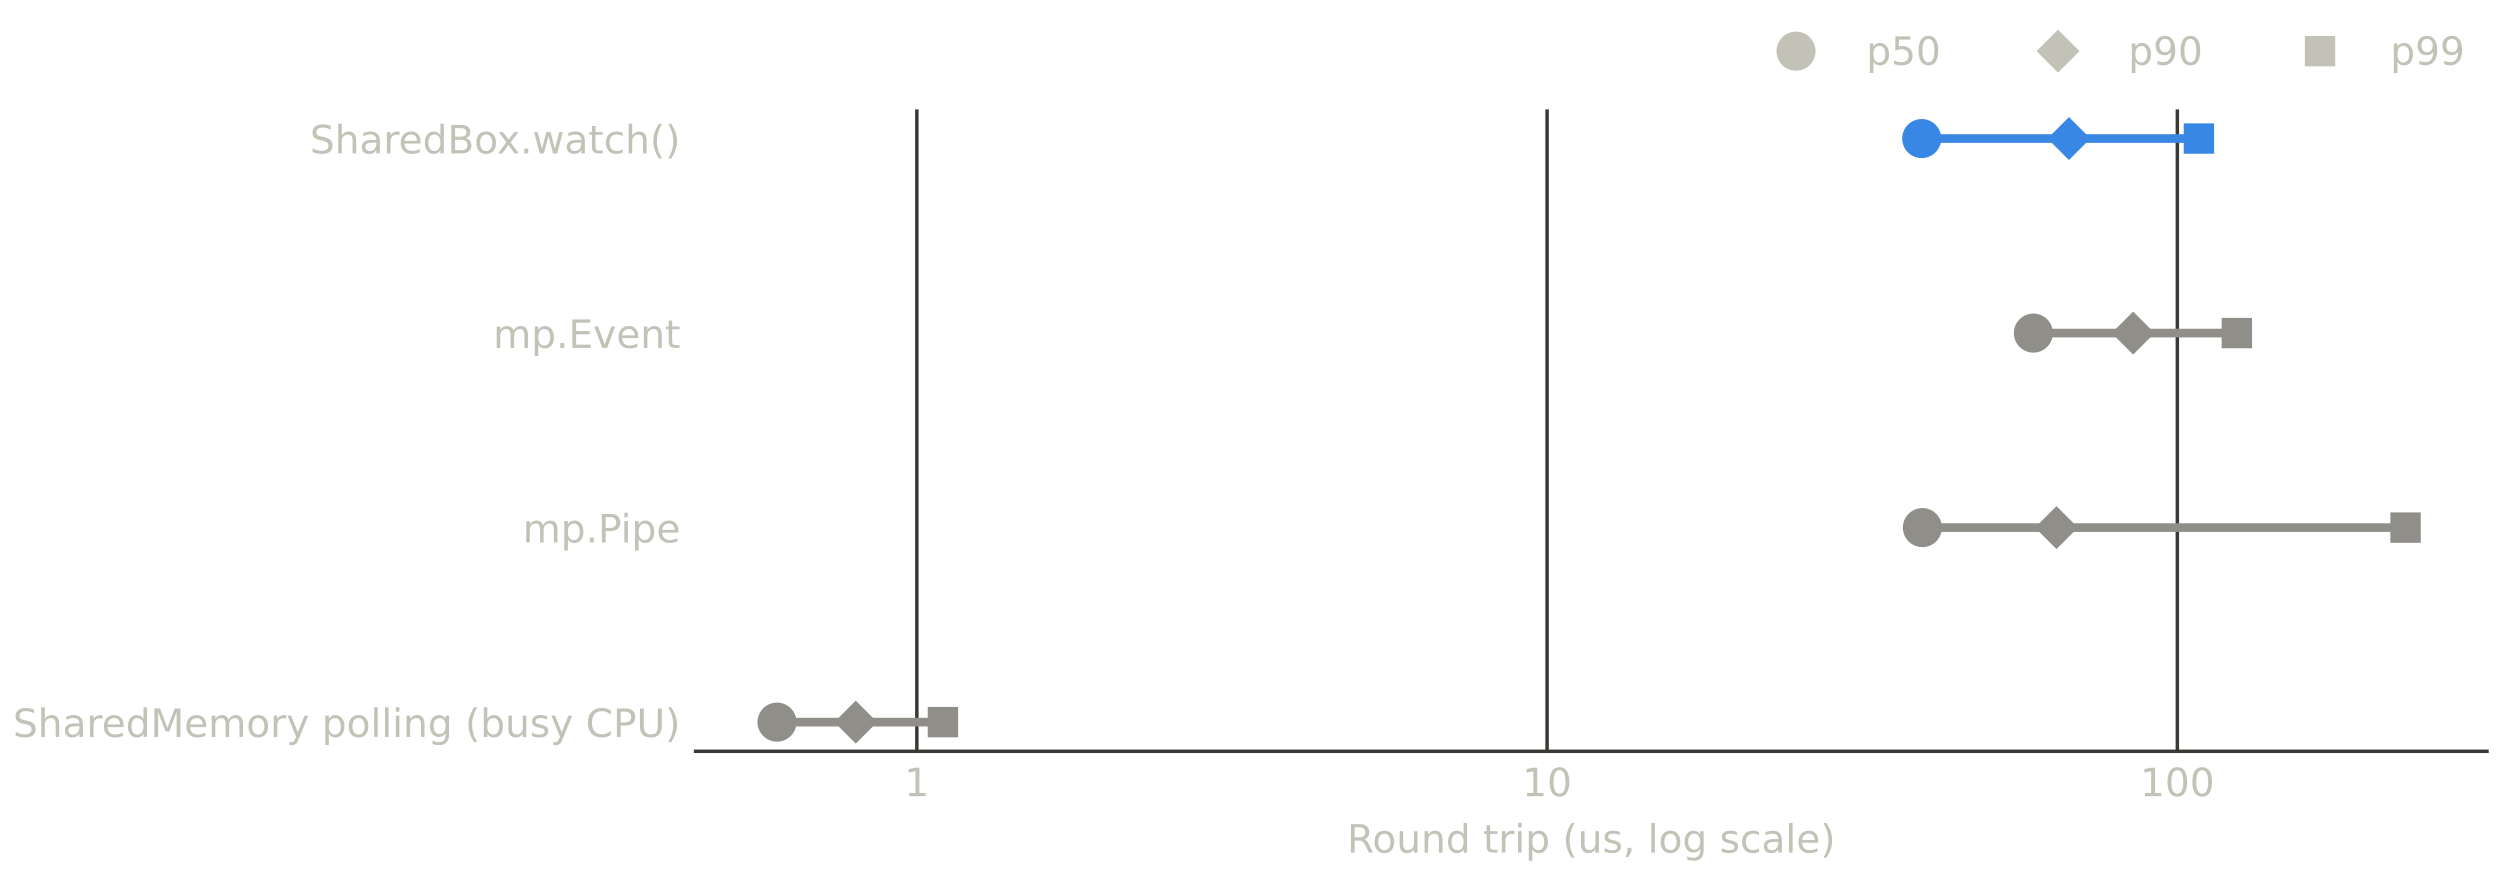
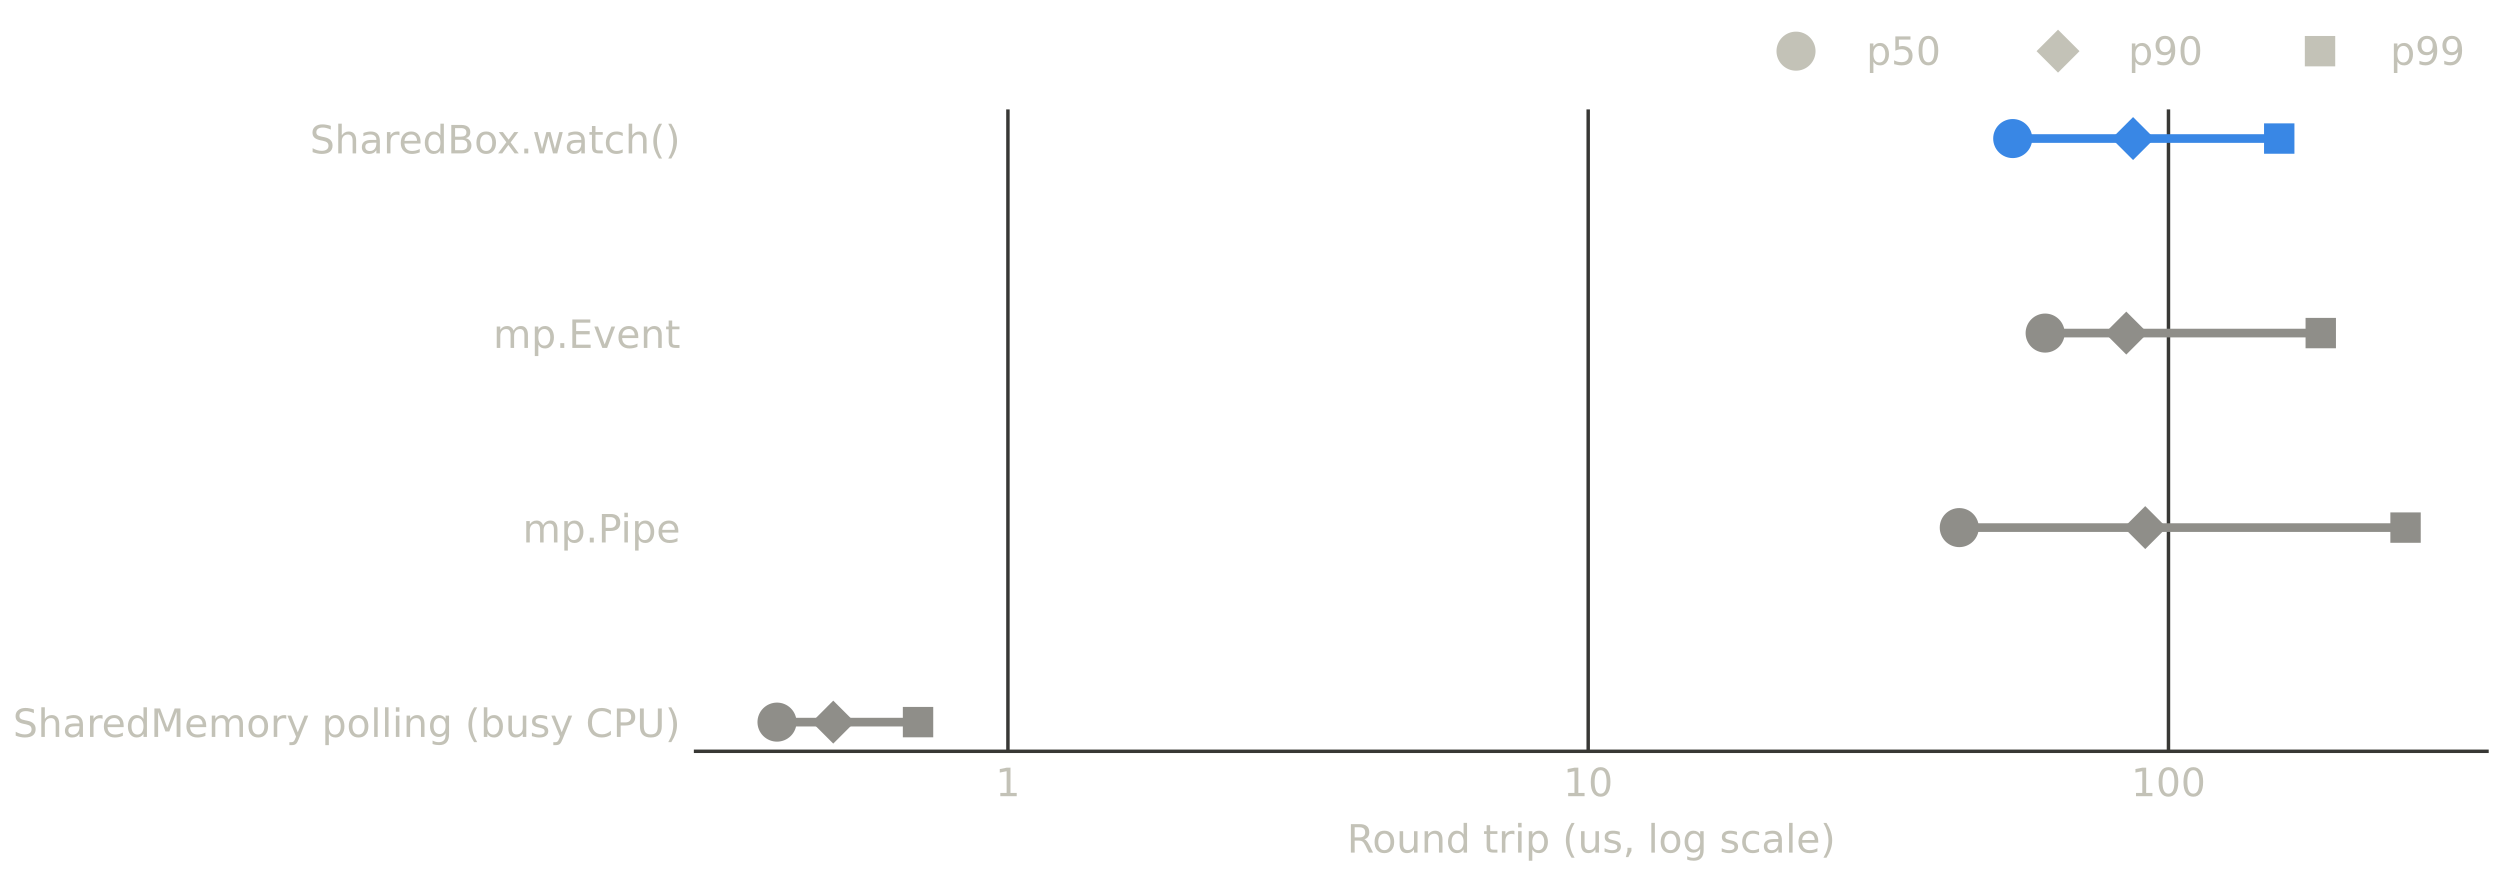
<svg xmlns="http://www.w3.org/2000/svg" xmlns:xlink="http://www.w3.org/1999/xlink" width="576pt" height="201.6pt" viewBox="0 0 576 201.6" version="1.1">
  <defs>
    <style type="text/css">*{stroke-linejoin: round; stroke-linecap: butt}</style>
  </defs>
  <g id="figure_1">
    <g id="patch_1">
      <path d="M 0 201.6 L 576 201.6 L 576 0 L 0 0 L 0 201.6 z " style="fill: none" />
    </g>
    <g id="axes_1">
      <g id="patch_2">
        <path d="M 160.262 173.099 L 573 173.099 L 573 25.201 L 160.262 25.201 L 160.262 173.099 z " style="fill: none" />
      </g>
      <g id="matplotlib.axis_1">
        <g id="xtick_1">
          <g id="line2d_1">
-             <path d="M 211.238 173.099 L 211.238 25.201 " clip-path="url(#p38390b2f7e)" style="fill: none; stroke: #383835; stroke-width: 0.8; stroke-linecap: square" />
+             <path d="M 232.226 173.099 L 232.226 25.201 " clip-path="url(#p38390b2f7e)" style="fill: none; stroke: #383835; stroke-width: 0.8; stroke-linecap: square" />
          </g>
          <g id="line2d_2" />
          <g id="text_1">
-             <text style="font-size: 9px; font-family: 'DejaVu Sans', 'Bitstream Vera Sans', 'Computer Modern Sans Serif', 'Lucida Grande', 'Verdana', 'Geneva', 'Lucid', 'Arial', 'Helvetica', 'Avant Garde', sans-serif; text-anchor: middle; fill: #c3c2b7" x="211.238" y="183.437" transform="rotate(-0 211.2379 183.4369)">1</text>
+             <text style="font-size: 9px; font-family: 'DejaVu Sans', 'Bitstream Vera Sans', 'Computer Modern Sans Serif', 'Lucida Grande', 'Verdana', 'Geneva', 'Lucid', 'Arial', 'Helvetica', 'Avant Garde', sans-serif; text-anchor: middle; fill: #c3c2b7" x="232.226" y="183.437" transform="rotate(-0 232.2257 183.4369)">1</text>
          </g>
        </g>
        <g id="xtick_2">
          <g id="line2d_3">
-             <path d="M 356.448 173.099 L 356.448 25.201 " clip-path="url(#p38390b2f7e)" style="fill: none; stroke: #383835; stroke-width: 0.8; stroke-linecap: square" />
+             <path d="M 365.92 173.099 L 365.92 25.201 " clip-path="url(#p38390b2f7e)" style="fill: none; stroke: #383835; stroke-width: 0.8; stroke-linecap: square" />
          </g>
          <g id="line2d_4" />
          <g id="text_2">
-             <text style="font-size: 9px; font-family: 'DejaVu Sans', 'Bitstream Vera Sans', 'Computer Modern Sans Serif', 'Lucida Grande', 'Verdana', 'Geneva', 'Lucid', 'Arial', 'Helvetica', 'Avant Garde', sans-serif; text-anchor: middle; fill: #c3c2b7" x="356.448" y="183.437" transform="rotate(-0 356.4483 183.4369)">10</text>
+             <text style="font-size: 9px; font-family: 'DejaVu Sans', 'Bitstream Vera Sans', 'Computer Modern Sans Serif', 'Lucida Grande', 'Verdana', 'Geneva', 'Lucid', 'Arial', 'Helvetica', 'Avant Garde', sans-serif; text-anchor: middle; fill: #c3c2b7" x="365.92" y="183.437" transform="rotate(-0 365.9205 183.4369)">10</text>
          </g>
        </g>
        <g id="xtick_3">
          <g id="line2d_5">
-             <path d="M 501.659 173.099 L 501.659 25.201 " clip-path="url(#p38390b2f7e)" style="fill: none; stroke: #383835; stroke-width: 0.8; stroke-linecap: square" />
+             <path d="M 499.615 173.099 L 499.615 25.201 " clip-path="url(#p38390b2f7e)" style="fill: none; stroke: #383835; stroke-width: 0.8; stroke-linecap: square" />
          </g>
          <g id="line2d_6" />
          <g id="text_3">
-             <text style="font-size: 9px; font-family: 'DejaVu Sans', 'Bitstream Vera Sans', 'Computer Modern Sans Serif', 'Lucida Grande', 'Verdana', 'Geneva', 'Lucid', 'Arial', 'Helvetica', 'Avant Garde', sans-serif; text-anchor: middle; fill: #c3c2b7" x="501.659" y="183.437" transform="rotate(-0 501.6586 183.4369)">100</text>
+             <text style="font-size: 9px; font-family: 'DejaVu Sans', 'Bitstream Vera Sans', 'Computer Modern Sans Serif', 'Lucida Grande', 'Verdana', 'Geneva', 'Lucid', 'Arial', 'Helvetica', 'Avant Garde', sans-serif; text-anchor: middle; fill: #c3c2b7" x="499.615" y="183.437" transform="rotate(-0 499.6152 183.4369)">100</text>
          </g>
        </g>
        <g id="text_4">
          <text style="font-size: 9px; font-family: 'DejaVu Sans', 'Bitstream Vera Sans', 'Computer Modern Sans Serif', 'Lucida Grande', 'Verdana', 'Geneva', 'Lucid', 'Arial', 'Helvetica', 'Avant Garde', sans-serif; text-anchor: middle; fill: #c3c2b7" x="366.631" y="196.438" transform="rotate(-0 366.6311 196.4377)">Round trip (us, log scale)</text>
        </g>
      </g>
      <g id="matplotlib.axis_2">
        <g id="ytick_1">
          <g id="line2d_7" />
          <g id="text_5">
            <text style="font-size: 9px; font-family: 'DejaVu Sans', 'Bitstream Vera Sans', 'Computer Modern Sans Serif', 'Lucida Grande', 'Verdana', 'Geneva', 'Lucid', 'Arial', 'Helvetica', 'Avant Garde', sans-serif; text-anchor: end; fill: #c3c2b7" x="156.762" y="35.343" transform="rotate(-0 156.7624 35.34334)">SharedBox.watch()</text>
          </g>
        </g>
        <g id="ytick_2">
          <g id="line2d_8" />
          <g id="text_6">
            <text style="font-size: 9px; font-family: 'DejaVu Sans', 'Bitstream Vera Sans', 'Computer Modern Sans Serif', 'Lucida Grande', 'Verdana', 'Geneva', 'Lucid', 'Arial', 'Helvetica', 'Avant Garde', sans-serif; text-anchor: end; fill: #c3c2b7" x="156.762" y="80.16" transform="rotate(-0 156.7624 80.16045)">mp.Event</text>
          </g>
        </g>
        <g id="ytick_3">
          <g id="line2d_9" />
          <g id="text_7">
            <text style="font-size: 9px; font-family: 'DejaVu Sans', 'Bitstream Vera Sans', 'Computer Modern Sans Serif', 'Lucida Grande', 'Verdana', 'Geneva', 'Lucid', 'Arial', 'Helvetica', 'Avant Garde', sans-serif; text-anchor: end; fill: #c3c2b7" x="156.762" y="124.978" transform="rotate(-0 156.7624 124.9783)">mp.Pipe</text>
          </g>
        </g>
        <g id="ytick_4">
          <g id="line2d_10" />
          <g id="text_8">
            <text style="font-size: 9px; font-family: 'DejaVu Sans', 'Bitstream Vera Sans', 'Computer Modern Sans Serif', 'Lucida Grande', 'Verdana', 'Geneva', 'Lucid', 'Arial', 'Helvetica', 'Avant Garde', sans-serif; text-anchor: end; fill: #c3c2b7" x="156.762" y="169.796" transform="rotate(-0 156.7624 169.7957)">SharedMemory polling (busy CPU)</text>
          </g>
        </g>
      </g>
      <g id="line2d_11">
-         <path d="M 442.76 31.924 L 506.627 31.924 " clip-path="url(#p38390b2f7e)" style="fill: none; stroke: #3987e5; stroke-width: 2; stroke-linecap: square" />
+         <path d="M 463.73 31.924 L 525.136 31.924 " clip-path="url(#p38390b2f7e)" style="fill: none; stroke: #3987e5; stroke-width: 2; stroke-linecap: square" />
      </g>
      <g id="line2d_12">
-         <path d="M 442.76 31.924 " clip-path="url(#p38390b2f7e)" style="fill: none; stroke: #3987e5; stroke-width: 1.5; stroke-linecap: square" />
+         <path d="M 463.73 31.924 " clip-path="url(#p38390b2f7e)" style="fill: none; stroke: #3987e5; stroke-width: 1.5; stroke-linecap: square" />
        <defs>
          <path id="m26d3efab79" d="M 0 4 C 1.061 4 2.078 3.579 2.828 2.828 C 3.579 2.078 4 1.061 4 0 C 4 -1.061 3.579 -2.078 2.828 -2.828 C 2.078 -3.579 1.061 -4 0 -4 C -1.061 -4 -2.078 -3.579 -2.828 -2.828 C -3.579 -2.078 -4 -1.061 -4 0 C -4 1.061 -3.579 2.078 -2.828 2.828 C -2.078 3.579 -1.061 4 0 4 z " style="stroke: #3987e5" />
        </defs>
        <g clip-path="url(#p38390b2f7e)">
-           <use xlink:href="#m26d3efab79" x="442.76" y="31.924" style="fill: #3987e5; stroke: #3987e5" />
+           <use xlink:href="#m26d3efab79" x="463.73" y="31.924" style="fill: #3987e5; stroke: #3987e5" />
        </g>
      </g>
      <g id="line2d_13">
-         <path d="M 476.685 31.924 " clip-path="url(#p38390b2f7e)" style="fill: none; stroke: #3987e5; stroke-width: 1.5; stroke-linecap: square" />
+         <path d="M 491.462 31.924 " clip-path="url(#p38390b2f7e)" style="fill: none; stroke: #3987e5; stroke-width: 1.5; stroke-linecap: square" />
        <defs>
          <path id="m30071390a3" d="M 0 4.243 L 4.243 0 L 0 -4.243 L -4.243 0 z " style="stroke: #3987e5; stroke-linejoin: miter" />
        </defs>
        <g clip-path="url(#p38390b2f7e)">
-           <use xlink:href="#m30071390a3" x="476.685" y="31.924" style="fill: #3987e5; stroke: #3987e5; stroke-linejoin: miter" />
+           <use xlink:href="#m30071390a3" x="491.462" y="31.924" style="fill: #3987e5; stroke: #3987e5; stroke-linejoin: miter" />
        </g>
      </g>
      <g id="line2d_14">
-         <path d="M 506.627 31.924 " clip-path="url(#p38390b2f7e)" style="fill: none; stroke: #3987e5; stroke-width: 1.5; stroke-linecap: square" />
+         <path d="M 525.136 31.924 " clip-path="url(#p38390b2f7e)" style="fill: none; stroke: #3987e5; stroke-width: 1.5; stroke-linecap: square" />
        <defs>
          <path id="m177f65058f" d="M -3 3 L 3 3 L 3 -3 L -3 -3 z " style="stroke: #3987e5; stroke-linejoin: miter" />
        </defs>
        <g clip-path="url(#p38390b2f7e)">
-           <use xlink:href="#m177f65058f" x="506.627" y="31.924" style="fill: #3987e5; stroke: #3987e5; stroke-linejoin: miter" />
+           <use xlink:href="#m177f65058f" x="525.136" y="31.924" style="fill: #3987e5; stroke: #3987e5; stroke-linejoin: miter" />
        </g>
      </g>
      <g id="line2d_15">
-         <path d="M 468.491 76.742 L 515.374 76.742 " clip-path="url(#p38390b2f7e)" style="fill: none; stroke: #8f8e89; stroke-width: 2; stroke-linecap: square" />
+         <path d="M 471.2 76.742 L 534.702 76.742 " clip-path="url(#p38390b2f7e)" style="fill: none; stroke: #8f8e89; stroke-width: 2; stroke-linecap: square" />
      </g>
      <g id="line2d_16">
-         <path d="M 468.491 76.742 " clip-path="url(#p38390b2f7e)" style="fill: none; stroke: #8f8e89; stroke-width: 1.5; stroke-linecap: square" />
+         <path d="M 471.2 76.742 " clip-path="url(#p38390b2f7e)" style="fill: none; stroke: #8f8e89; stroke-width: 1.5; stroke-linecap: square" />
        <defs>
          <path id="m5530876522" d="M 0 4 C 1.061 4 2.078 3.579 2.828 2.828 C 3.579 2.078 4 1.061 4 0 C 4 -1.061 3.579 -2.078 2.828 -2.828 C 2.078 -3.579 1.061 -4 0 -4 C -1.061 -4 -2.078 -3.579 -2.828 -2.828 C -3.579 -2.078 -4 -1.061 -4 0 C -4 1.061 -3.579 2.078 -2.828 2.828 C -2.078 3.579 -1.061 4 0 4 z " style="stroke: #8f8e89" />
        </defs>
        <g clip-path="url(#p38390b2f7e)">
-           <use xlink:href="#m5530876522" x="468.491" y="76.742" style="fill: #8f8e89; stroke: #8f8e89" />
+           <use xlink:href="#m5530876522" x="471.2" y="76.742" style="fill: #8f8e89; stroke: #8f8e89" />
        </g>
      </g>
      <g id="line2d_17">
-         <path d="M 491.476 76.742 " clip-path="url(#p38390b2f7e)" style="fill: none; stroke: #8f8e89; stroke-width: 1.5; stroke-linecap: square" />
+         <path d="M 489.898 76.742 " clip-path="url(#p38390b2f7e)" style="fill: none; stroke: #8f8e89; stroke-width: 1.5; stroke-linecap: square" />
        <defs>
          <path id="m9e3195ff9e" d="M 0 4.243 L 4.243 0 L 0 -4.243 L -4.243 0 z " style="stroke: #8f8e89; stroke-linejoin: miter" />
        </defs>
        <g clip-path="url(#p38390b2f7e)">
-           <use xlink:href="#m9e3195ff9e" x="491.476" y="76.742" style="fill: #8f8e89; stroke: #8f8e89; stroke-linejoin: miter" />
+           <use xlink:href="#m9e3195ff9e" x="489.898" y="76.742" style="fill: #8f8e89; stroke: #8f8e89; stroke-linejoin: miter" />
        </g>
      </g>
      <g id="line2d_18">
-         <path d="M 515.374 76.742 " clip-path="url(#p38390b2f7e)" style="fill: none; stroke: #8f8e89; stroke-width: 1.5; stroke-linecap: square" />
+         <path d="M 534.702 76.742 " clip-path="url(#p38390b2f7e)" style="fill: none; stroke: #8f8e89; stroke-width: 1.5; stroke-linecap: square" />
        <defs>
          <path id="mcaa2e54124" d="M -3 3 L 3 3 L 3 -3 L -3 -3 z " style="stroke: #8f8e89; stroke-linejoin: miter" />
        </defs>
        <g clip-path="url(#p38390b2f7e)">
-           <use xlink:href="#mcaa2e54124" x="515.374" y="76.742" style="fill: #8f8e89; stroke: #8f8e89; stroke-linejoin: miter" />
+           <use xlink:href="#mcaa2e54124" x="534.702" y="76.742" style="fill: #8f8e89; stroke: #8f8e89; stroke-linejoin: miter" />
        </g>
      </g>
      <g id="line2d_19">
-         <path d="M 442.92 121.559 L 554.239 121.559 " clip-path="url(#p38390b2f7e)" style="fill: none; stroke: #8f8e89; stroke-width: 2; stroke-linecap: square" />
+         <path d="M 451.416 121.559 L 554.239 121.559 " clip-path="url(#p38390b2f7e)" style="fill: none; stroke: #8f8e89; stroke-width: 2; stroke-linecap: square" />
      </g>
      <g id="line2d_20">
-         <path d="M 442.92 121.559 " clip-path="url(#p38390b2f7e)" style="fill: none; stroke: #8f8e89; stroke-width: 1.5; stroke-linecap: square" />
-         <g clip-path="url(#p38390b2f7e)">
-           <use xlink:href="#m5530876522" x="442.92" y="121.559" style="fill: #8f8e89; stroke: #8f8e89" />
+         <path d="M 451.416 121.559 " clip-path="url(#p38390b2f7e)" style="fill: none; stroke: #8f8e89; stroke-width: 1.5; stroke-linecap: square" />
+         <g clip-path="url(#p38390b2f7e)">
+           <use xlink:href="#m5530876522" x="451.416" y="121.559" style="fill: #8f8e89; stroke: #8f8e89" />
        </g>
      </g>
      <g id="line2d_21">
-         <path d="M 473.809 121.559 " clip-path="url(#p38390b2f7e)" style="fill: none; stroke: #8f8e89; stroke-width: 1.5; stroke-linecap: square" />
-         <g clip-path="url(#p38390b2f7e)">
-           <use xlink:href="#m9e3195ff9e" x="473.809" y="121.559" style="fill: #8f8e89; stroke: #8f8e89; stroke-linejoin: miter" />
+         <path d="M 494.26 121.559 " clip-path="url(#p38390b2f7e)" style="fill: none; stroke: #8f8e89; stroke-width: 1.5; stroke-linecap: square" />
+         <g clip-path="url(#p38390b2f7e)">
+           <use xlink:href="#m9e3195ff9e" x="494.26" y="121.559" style="fill: #8f8e89; stroke: #8f8e89; stroke-linejoin: miter" />
        </g>
      </g>
      <g id="line2d_22">
        <path d="M 554.239 121.559 " clip-path="url(#p38390b2f7e)" style="fill: none; stroke: #8f8e89; stroke-width: 1.5; stroke-linecap: square" />
        <g clip-path="url(#p38390b2f7e)">
          <use xlink:href="#mcaa2e54124" x="554.239" y="121.559" style="fill: #8f8e89; stroke: #8f8e89; stroke-linejoin: miter" />
        </g>
      </g>
      <g id="line2d_23">
-         <path d="M 179.023 166.376 L 217.249 166.376 " clip-path="url(#p38390b2f7e)" style="fill: none; stroke: #8f8e89; stroke-width: 2; stroke-linecap: square" />
+         <path d="M 179.023 166.376 L 211.516 166.376 " clip-path="url(#p38390b2f7e)" style="fill: none; stroke: #8f8e89; stroke-width: 2; stroke-linecap: square" />
      </g>
      <g id="line2d_24">
        <path d="M 179.023 166.376 " clip-path="url(#p38390b2f7e)" style="fill: none; stroke: #8f8e89; stroke-width: 1.5; stroke-linecap: square" />
        <g clip-path="url(#p38390b2f7e)">
          <use xlink:href="#m5530876522" x="179.023" y="166.376" style="fill: #8f8e89; stroke: #8f8e89" />
        </g>
      </g>
      <g id="line2d_25">
-         <path d="M 197.166 166.376 " clip-path="url(#p38390b2f7e)" style="fill: none; stroke: #8f8e89; stroke-width: 1.5; stroke-linecap: square" />
-         <g clip-path="url(#p38390b2f7e)">
-           <use xlink:href="#m9e3195ff9e" x="197.166" y="166.376" style="fill: #8f8e89; stroke: #8f8e89; stroke-linejoin: miter" />
+         <path d="M 191.98 166.376 " clip-path="url(#p38390b2f7e)" style="fill: none; stroke: #8f8e89; stroke-width: 1.5; stroke-linecap: square" />
+         <g clip-path="url(#p38390b2f7e)">
+           <use xlink:href="#m9e3195ff9e" x="191.98" y="166.376" style="fill: #8f8e89; stroke: #8f8e89; stroke-linejoin: miter" />
        </g>
      </g>
      <g id="line2d_26">
-         <path d="M 217.249 166.376 " clip-path="url(#p38390b2f7e)" style="fill: none; stroke: #8f8e89; stroke-width: 1.5; stroke-linecap: square" />
-         <g clip-path="url(#p38390b2f7e)">
-           <use xlink:href="#mcaa2e54124" x="217.249" y="166.376" style="fill: #8f8e89; stroke: #8f8e89; stroke-linejoin: miter" />
+         <path d="M 211.516 166.376 " clip-path="url(#p38390b2f7e)" style="fill: none; stroke: #8f8e89; stroke-width: 1.5; stroke-linecap: square" />
+         <g clip-path="url(#p38390b2f7e)">
+           <use xlink:href="#mcaa2e54124" x="211.516" y="166.376" style="fill: #8f8e89; stroke: #8f8e89; stroke-linejoin: miter" />
        </g>
      </g>
      <g id="patch_3">
        <path d="M 160.262 173.099 L 573 173.099 " style="fill: none; stroke: #383835; stroke-width: 0.8; stroke-linejoin: miter; stroke-linecap: square" />
      </g>
    </g>
    <g id="legend_1">
      <g id="line2d_27">
        <defs>
          <path id="mc2a3f431d2" d="M 0 4 C 1.061 4 2.078 3.579 2.828 2.828 C 3.579 2.078 4 1.061 4 0 C 4 -1.061 3.579 -2.078 2.828 -2.828 C 2.078 -3.579 1.061 -4 0 -4 C -1.061 -4 -2.078 -3.579 -2.828 -2.828 C -3.579 -2.078 -4 -1.061 -4 0 C -4 1.061 -3.579 2.078 -2.828 2.828 C -2.078 3.579 -1.061 4 0 4 z " style="stroke: #c3c2b7" />
        </defs>
        <g>
          <use xlink:href="#mc2a3f431d2" x="413.802" y="11.789" style="fill: #c3c2b7; stroke: #c3c2b7" />
        </g>
      </g>
      <g id="text_9">
        <text style="font-size: 9px; font-family: 'DejaVu Sans', 'Bitstream Vera Sans', 'Computer Modern Sans Serif', 'Lucida Grande', 'Verdana', 'Geneva', 'Lucid', 'Arial', 'Helvetica', 'Avant Garde', sans-serif; text-anchor: start; fill: #c3c2b7" x="430.002" y="14.939" transform="rotate(-0 430.0017 14.93859)">p50</text>
      </g>
      <g id="line2d_28">
        <defs>
          <path id="m9cd56ac7eb" d="M 0 4.243 L 4.243 0 L 0 -4.243 L -4.243 0 z " style="stroke: #c3c2b7; stroke-linejoin: miter" />
        </defs>
        <g>
          <use xlink:href="#m9cd56ac7eb" x="474.168" y="11.789" style="fill: #c3c2b7; stroke: #c3c2b7; stroke-linejoin: miter" />
        </g>
      </g>
      <g id="text_10">
        <text style="font-size: 9px; font-family: 'DejaVu Sans', 'Bitstream Vera Sans', 'Computer Modern Sans Serif', 'Lucida Grande', 'Verdana', 'Geneva', 'Lucid', 'Arial', 'Helvetica', 'Avant Garde', sans-serif; text-anchor: start; fill: #c3c2b7" x="490.368" y="14.939" transform="rotate(-0 490.3678 14.93859)">p90</text>
      </g>
      <g id="line2d_29">
        <defs>
          <path id="me0c733cce4" d="M -3 3 L 3 3 L 3 -3 L -3 -3 z " style="stroke: #c3c2b7; stroke-linejoin: miter" />
        </defs>
        <g>
          <use xlink:href="#me0c733cce4" x="534.534" y="11.789" style="fill: #c3c2b7; stroke: #c3c2b7; stroke-linejoin: miter" />
        </g>
      </g>
      <g id="text_11">
        <text style="font-size: 9px; font-family: 'DejaVu Sans', 'Bitstream Vera Sans', 'Computer Modern Sans Serif', 'Lucida Grande', 'Verdana', 'Geneva', 'Lucid', 'Arial', 'Helvetica', 'Avant Garde', sans-serif; text-anchor: start; fill: #c3c2b7" x="550.734" y="14.939" transform="rotate(-0 550.7339 14.93859)">p99</text>
      </g>
    </g>
  </g>
  <defs>
    <clipPath id="p38390b2f7e">
      <rect x="160.262" y="25.201" width="412.737" height="147.898" />
    </clipPath>
  </defs>
</svg>
